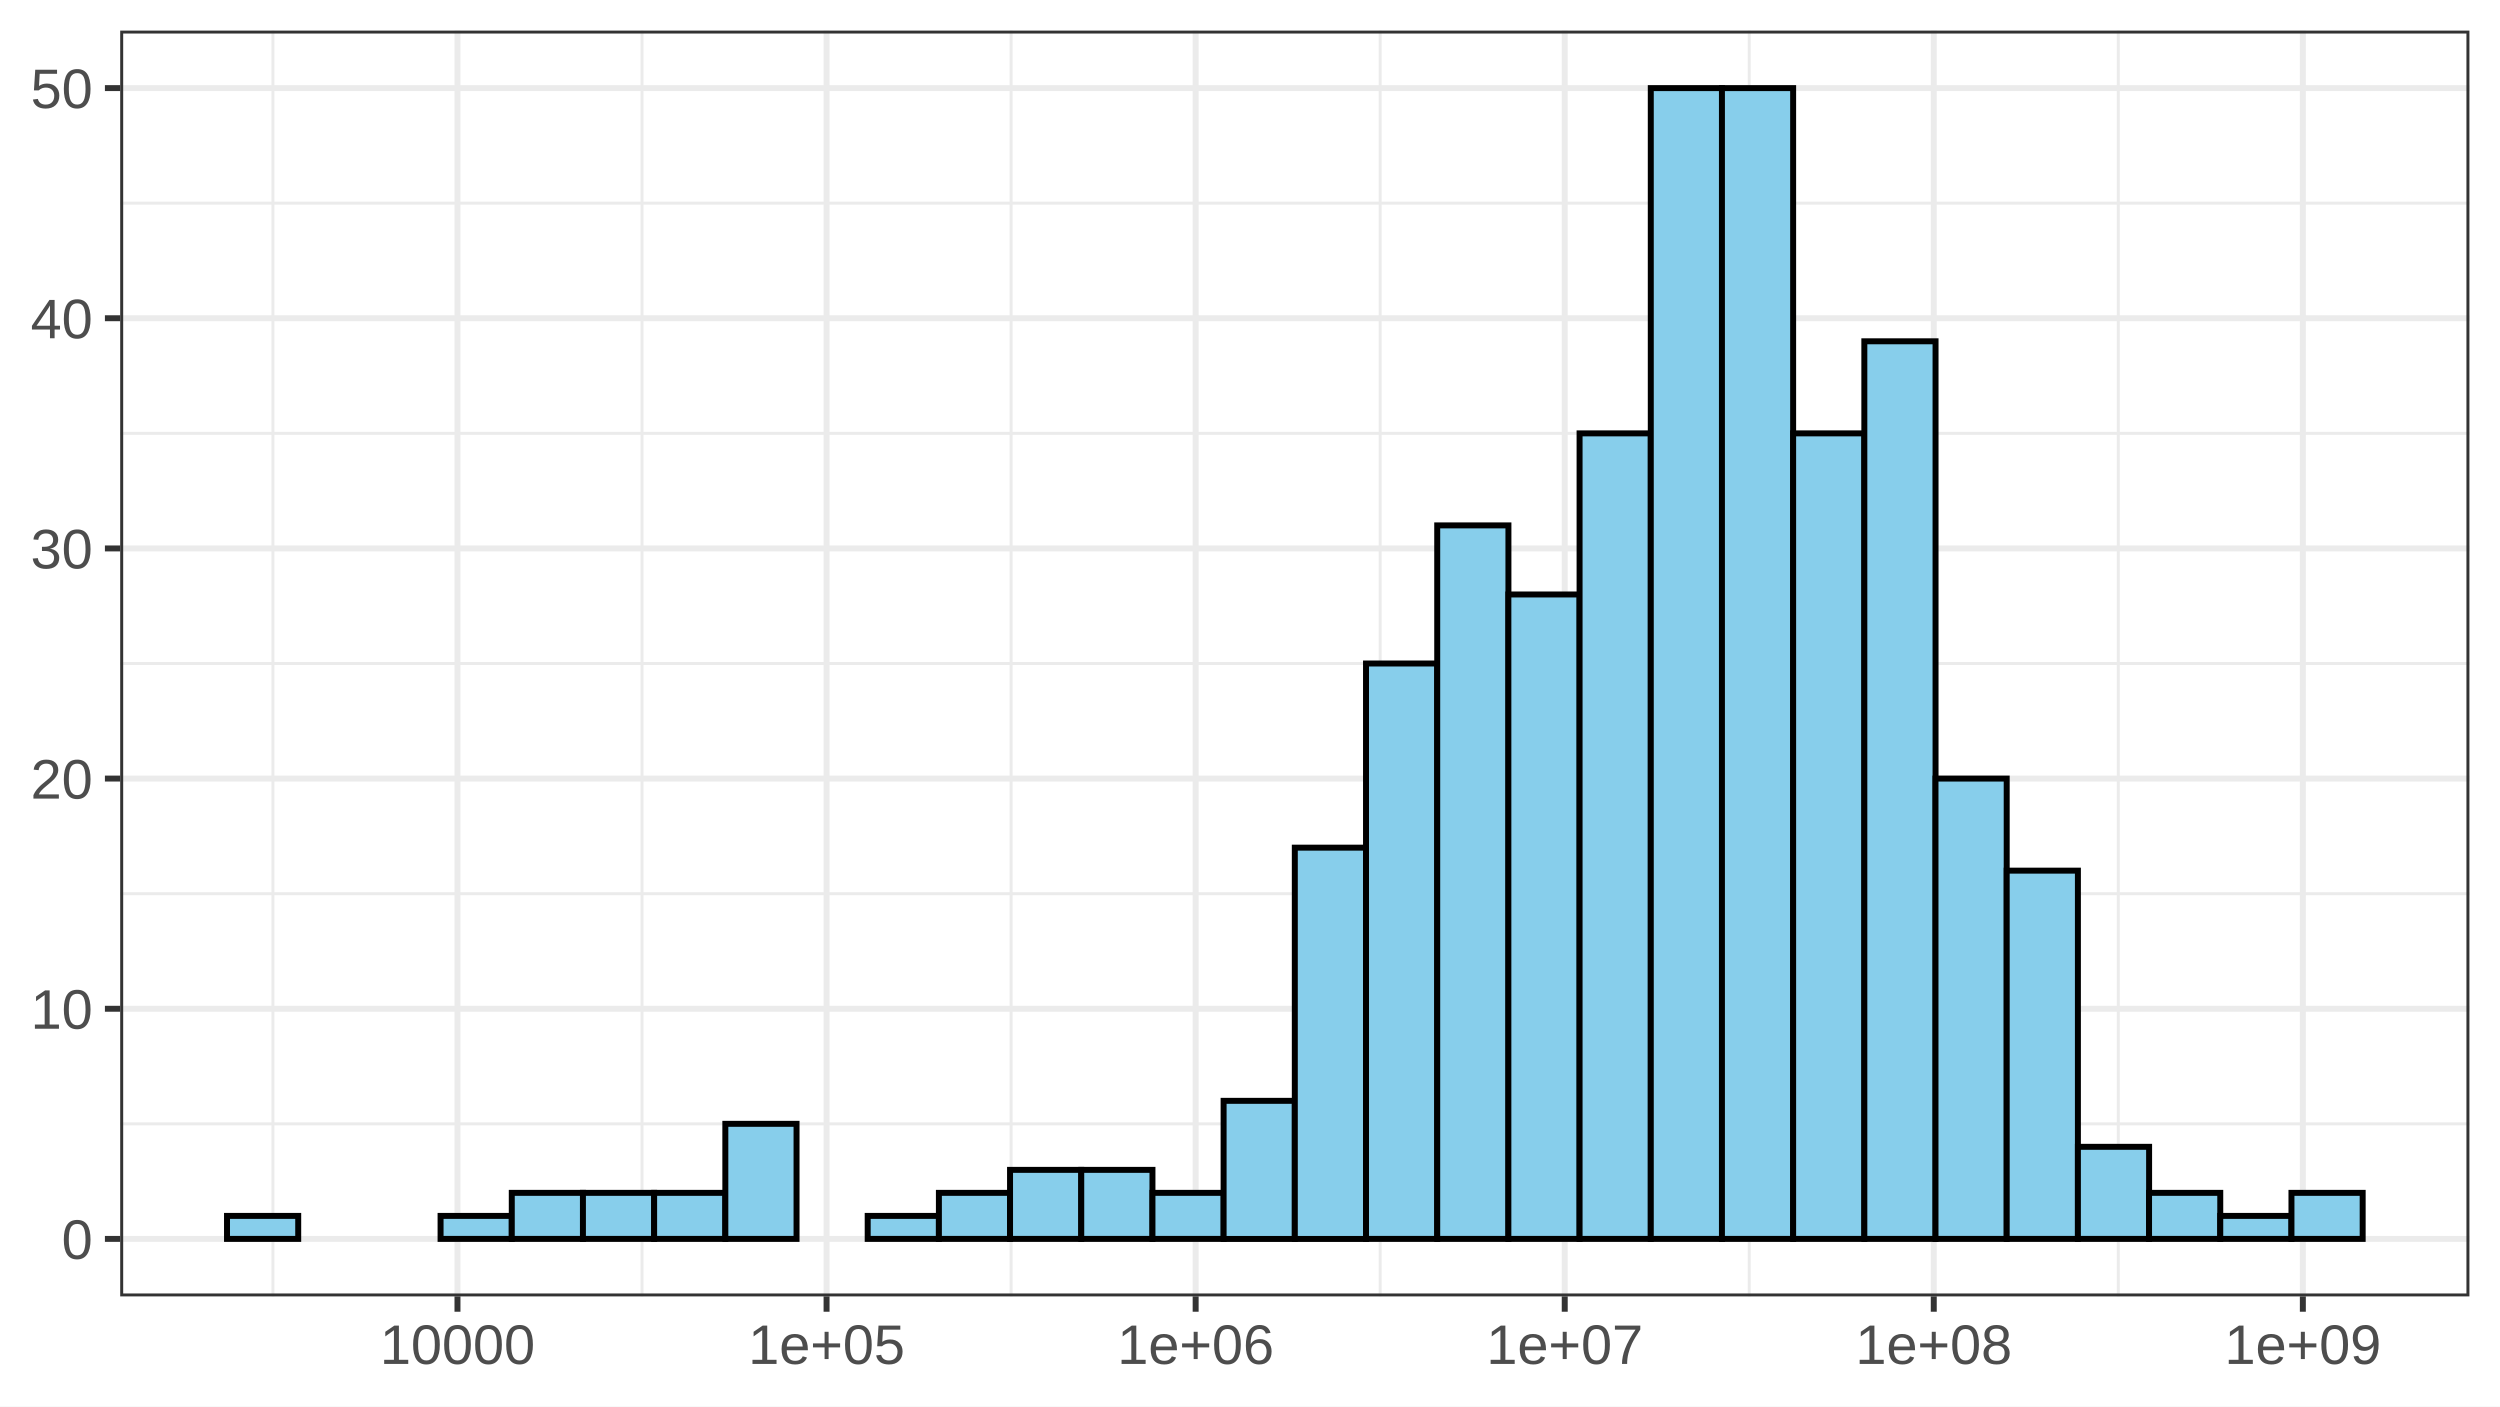
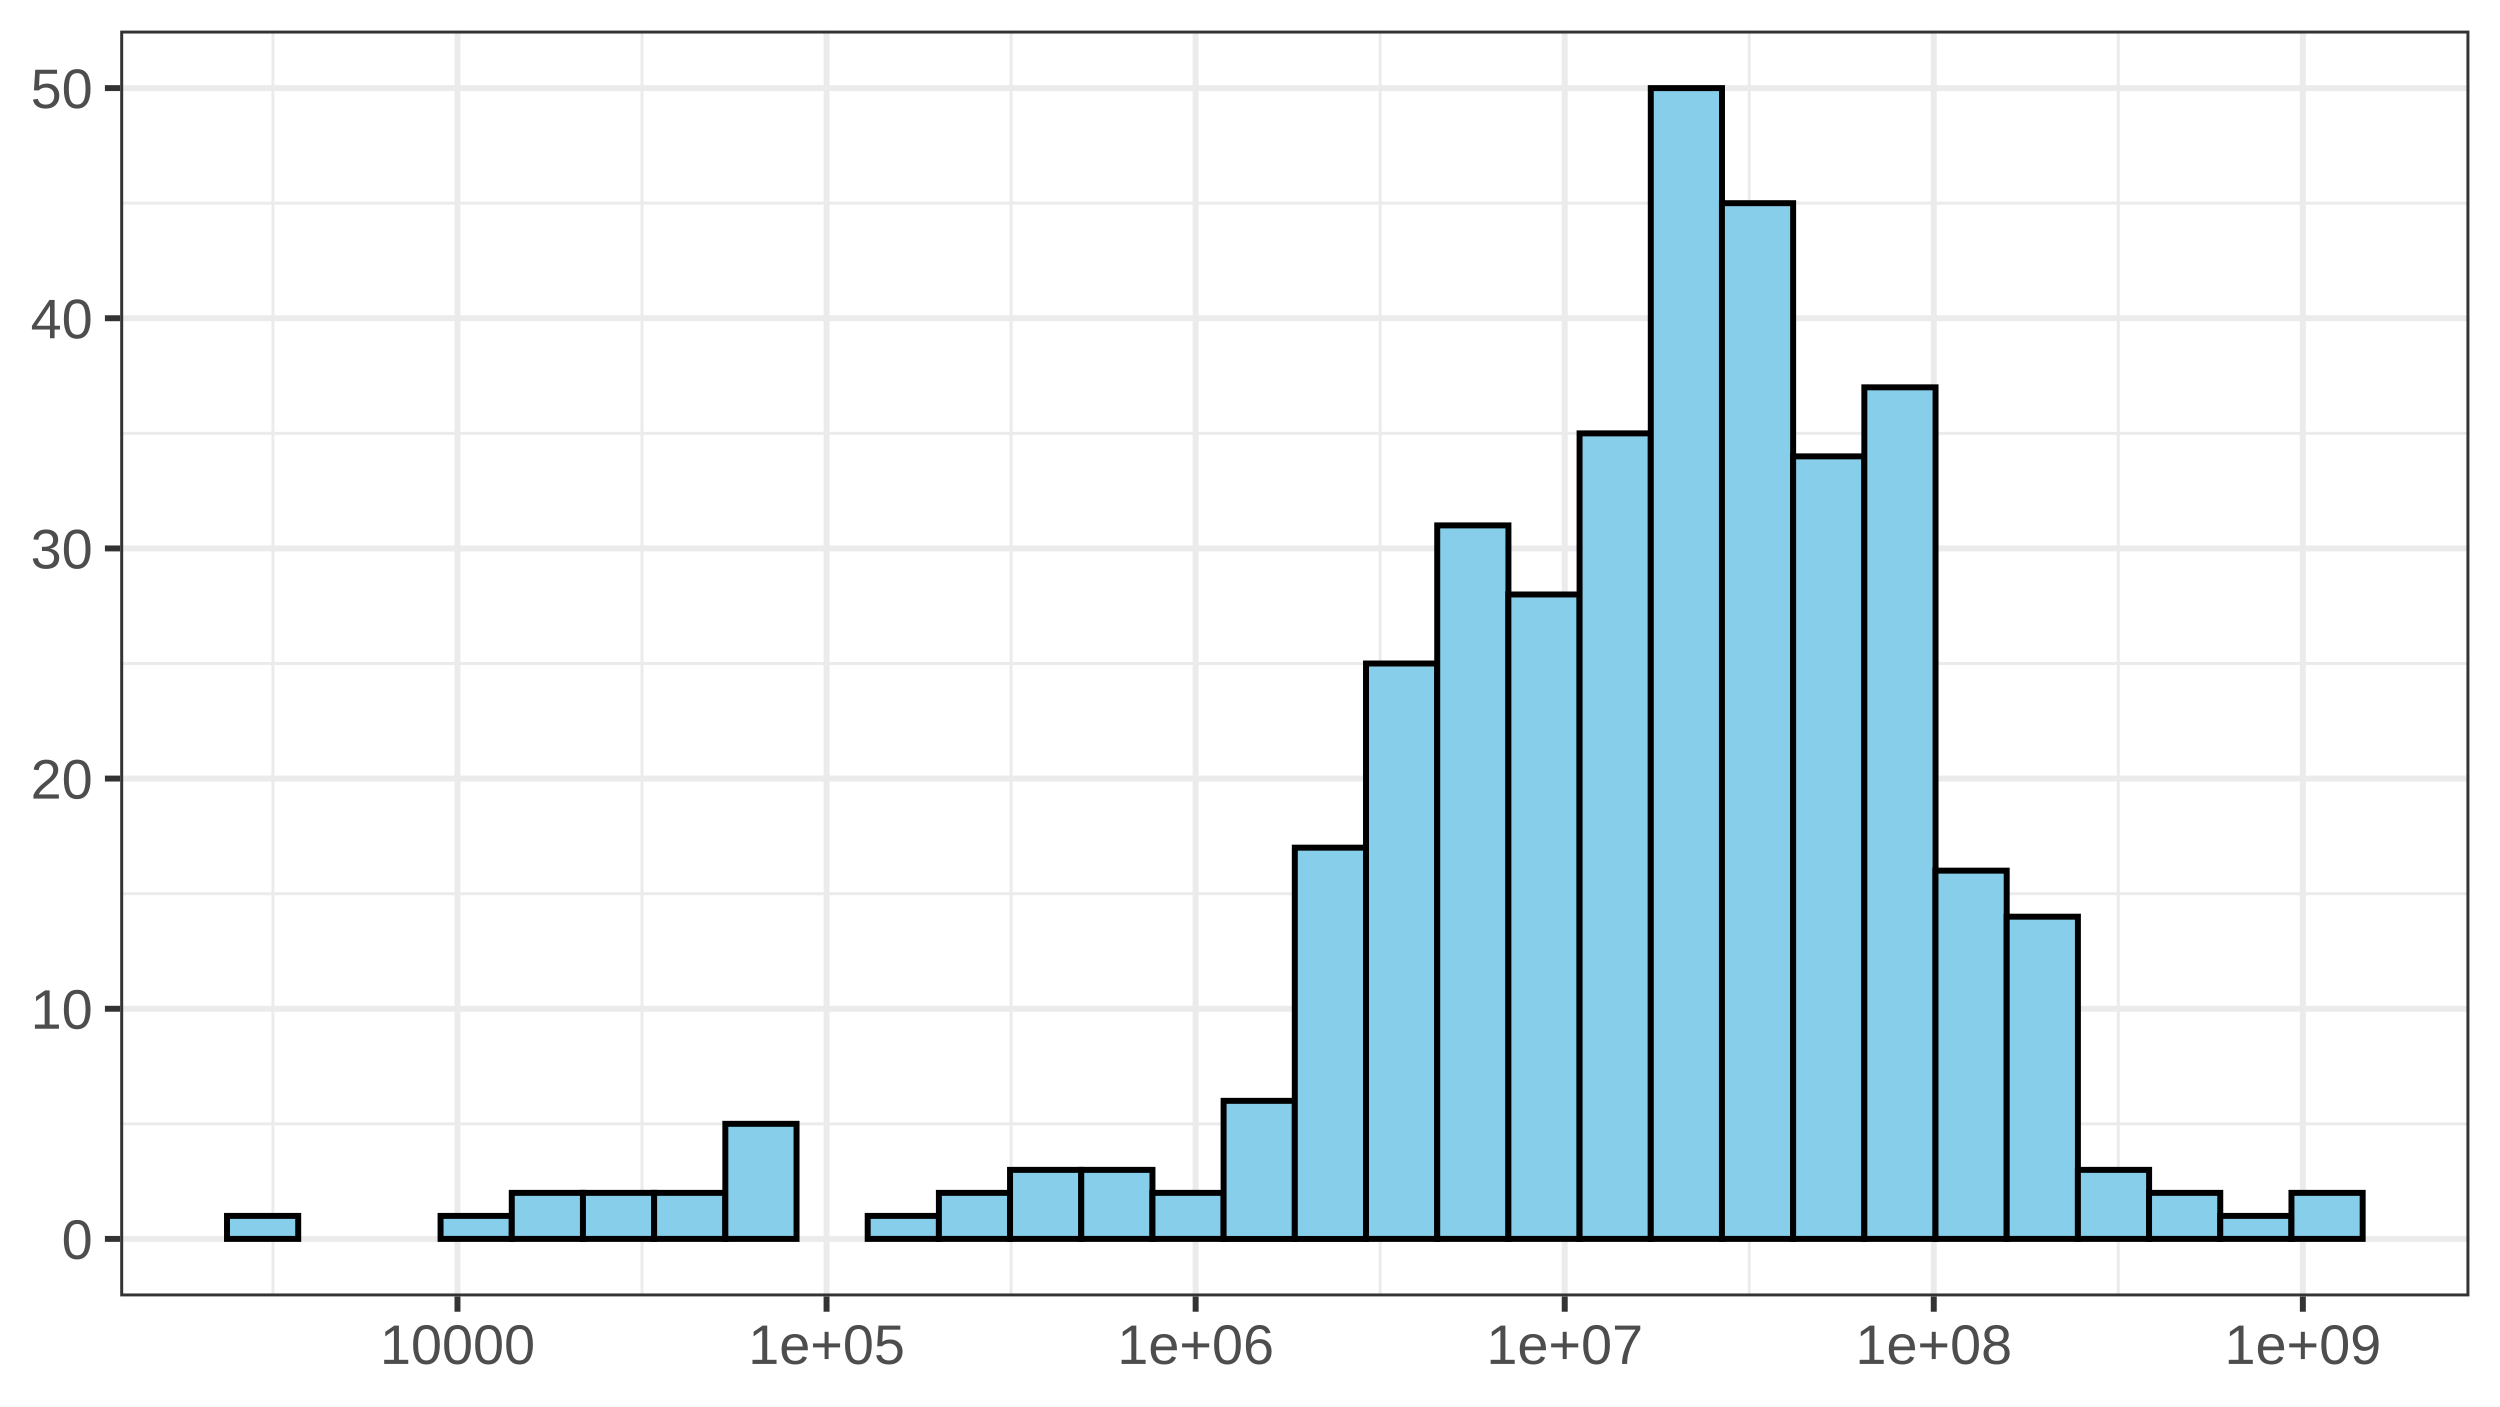
<svg xmlns="http://www.w3.org/2000/svg" class="svglite" width="448.00pt" height="252.00pt" viewBox="0 0 448.00 252.00">
  <defs>
    <style type="text/css">
    .svglite line, .svglite polyline, .svglite polygon, .svglite path, .svglite rect, .svglite circle {
      fill: none;
      stroke: #000000;
      stroke-linecap: round;
      stroke-linejoin: round;
      stroke-miterlimit: 10.00;
    }
    .svglite text {
      white-space: pre;
    }
  </style>
  </defs>
  <rect width="100%" height="100%" style="stroke: none; fill: #FFFFFF;" />
  <defs>
    <clipPath id="cpMC4wMHw0NDguMDB8MC4wMHwyNTIuMDA=">
      <rect x="0.00" y="0.00" width="448.00" height="252.00" />
    </clipPath>
  </defs>
  <g clip-path="url(#cpMC4wMHw0NDguMDB8MC4wMHwyNTIuMDA=)">
    <rect x="0" y="0.00" width="448.00" height="252.00" style="stroke-width: 1.07; stroke: #FFFFFF; fill: #FFFFFF;" />
  </g>
  <defs>
    <clipPath id="cpMjEuNTR8NDQyLjUyfDUuNDh8MjMyLjMy">
      <rect x="21.54" y="5.48" width="420.98" height="226.84" />
    </clipPath>
  </defs>
  <g clip-path="url(#cpMjEuNTR8NDQyLjUyfDUuNDh8MjMyLjMy)">
    <rect x="21.54" y="5.48" width="420.98" height="226.84" style="stroke-width: 1.07; stroke: none; fill: #FFFFFF;" />
    <polyline points="21.54,201.39 442.52,201.39 " style="stroke-width: 0.53; stroke: #EBEBEB; stroke-linecap: butt;" />
    <polyline points="21.54,160.15 442.52,160.15 " style="stroke-width: 0.53; stroke: #EBEBEB; stroke-linecap: butt;" />
    <polyline points="21.54,118.90 442.52,118.90 " style="stroke-width: 0.53; stroke: #EBEBEB; stroke-linecap: butt;" />
    <polyline points="21.54,77.66 442.52,77.66 " style="stroke-width: 0.53; stroke: #EBEBEB; stroke-linecap: butt;" />
    <polyline points="21.54,36.41 442.52,36.41 " style="stroke-width: 0.53; stroke: #EBEBEB; stroke-linecap: butt;" />
    <polyline points="48.91,232.32 48.91,5.48 " style="stroke-width: 0.53; stroke: #EBEBEB; stroke-linecap: butt;" />
    <polyline points="115.05,232.32 115.05,5.48 " style="stroke-width: 0.53; stroke: #EBEBEB; stroke-linecap: butt;" />
    <polyline points="181.19,232.32 181.19,5.48 " style="stroke-width: 0.53; stroke: #EBEBEB; stroke-linecap: butt;" />
    <polyline points="247.33,232.32 247.33,5.48 " style="stroke-width: 0.53; stroke: #EBEBEB; stroke-linecap: butt;" />
    <polyline points="313.46,232.32 313.46,5.48 " style="stroke-width: 0.53; stroke: #EBEBEB; stroke-linecap: butt;" />
    <polyline points="379.60,232.32 379.60,5.48 " style="stroke-width: 0.53; stroke: #EBEBEB; stroke-linecap: butt;" />
    <polyline points="21.54,222.01 442.52,222.01 " style="stroke-width: 1.07; stroke: #EBEBEB; stroke-linecap: butt;" />
    <polyline points="21.54,180.77 442.52,180.77 " style="stroke-width: 1.07; stroke: #EBEBEB; stroke-linecap: butt;" />
    <polyline points="21.54,139.52 442.52,139.52 " style="stroke-width: 1.07; stroke: #EBEBEB; stroke-linecap: butt;" />
    <polyline points="21.54,98.28 442.52,98.28 " style="stroke-width: 1.07; stroke: #EBEBEB; stroke-linecap: butt;" />
    <polyline points="21.54,57.03 442.52,57.03 " style="stroke-width: 1.07; stroke: #EBEBEB; stroke-linecap: butt;" />
    <polyline points="21.54,15.79 442.52,15.79 " style="stroke-width: 1.07; stroke: #EBEBEB; stroke-linecap: butt;" />
    <polyline points="81.98,232.32 81.98,5.48 " style="stroke-width: 1.07; stroke: #EBEBEB; stroke-linecap: butt;" />
    <polyline points="148.12,232.32 148.12,5.48 " style="stroke-width: 1.07; stroke: #EBEBEB; stroke-linecap: butt;" />
    <polyline points="214.26,232.32 214.26,5.48 " style="stroke-width: 1.07; stroke: #EBEBEB; stroke-linecap: butt;" />
    <polyline points="280.40,232.32 280.40,5.48 " style="stroke-width: 1.07; stroke: #EBEBEB; stroke-linecap: butt;" />
    <polyline points="346.53,232.32 346.53,5.48 " style="stroke-width: 1.07; stroke: #EBEBEB; stroke-linecap: butt;" />
    <polyline points="412.67,232.32 412.67,5.48 " style="stroke-width: 1.07; stroke: #EBEBEB; stroke-linecap: butt;" />
    <rect x="40.68" y="217.89" width="12.76" height="4.12" style="stroke-width: 1.07; stroke-linecap: butt; stroke-linejoin: miter; fill: #87CEEB;" />
    <rect x="53.43" y="222.01" width="12.76" height="0.00" style="stroke-width: 1.07; stroke-linecap: butt; stroke-linejoin: miter; fill: #87CEEB;" />
    <rect x="66.19" y="222.01" width="12.76" height="0.00" style="stroke-width: 1.07; stroke-linecap: butt; stroke-linejoin: miter; fill: #87CEEB;" />
    <rect x="78.95" y="217.89" width="12.76" height="4.12" style="stroke-width: 1.07; stroke-linecap: butt; stroke-linejoin: miter; fill: #87CEEB;" />
    <rect x="91.71" y="213.76" width="12.76" height="8.25" style="stroke-width: 1.07; stroke-linecap: butt; stroke-linejoin: miter; fill: #87CEEB;" />
    <rect x="104.46" y="213.76" width="12.76" height="8.25" style="stroke-width: 1.07; stroke-linecap: butt; stroke-linejoin: miter; fill: #87CEEB;" />
    <rect x="117.22" y="213.76" width="12.76" height="8.25" style="stroke-width: 1.07; stroke-linecap: butt; stroke-linejoin: miter; fill: #87CEEB;" />
    <rect x="129.98" y="201.39" width="12.76" height="20.62" style="stroke-width: 1.07; stroke-linecap: butt; stroke-linejoin: miter; fill: #87CEEB;" />
    <rect x="142.73" y="222.01" width="12.76" height="0.00" style="stroke-width: 1.07; stroke-linecap: butt; stroke-linejoin: miter; fill: #87CEEB;" />
    <rect x="155.49" y="217.89" width="12.76" height="4.12" style="stroke-width: 1.07; stroke-linecap: butt; stroke-linejoin: miter; fill: #87CEEB;" />
    <rect x="168.25" y="213.76" width="12.76" height="8.25" style="stroke-width: 1.07; stroke-linecap: butt; stroke-linejoin: miter; fill: #87CEEB;" />
    <rect x="181.00" y="209.64" width="12.76" height="12.37" style="stroke-width: 1.07; stroke-linecap: butt; stroke-linejoin: miter; fill: #87CEEB;" />
    <rect x="193.76" y="209.64" width="12.76" height="12.37" style="stroke-width: 1.07; stroke-linecap: butt; stroke-linejoin: miter; fill: #87CEEB;" />
    <rect x="206.52" y="213.76" width="12.76" height="8.25" style="stroke-width: 1.07; stroke-linecap: butt; stroke-linejoin: miter; fill: #87CEEB;" />
    <rect x="219.27" y="197.27" width="12.76" height="24.75" style="stroke-width: 1.07; stroke-linecap: butt; stroke-linejoin: miter; fill: #87CEEB;" />
    <rect x="232.03" y="151.90" width="12.76" height="70.12" style="stroke-width: 1.07; stroke-linecap: butt; stroke-linejoin: miter; fill: #87CEEB;" />
    <rect x="244.79" y="118.90" width="12.76" height="103.11" style="stroke-width: 1.07; stroke-linecap: butt; stroke-linejoin: miter; fill: #87CEEB;" />
    <rect x="257.55" y="94.15" width="12.76" height="127.86" style="stroke-width: 1.07; stroke-linecap: butt; stroke-linejoin: miter; fill: #87CEEB;" />
    <rect x="270.30" y="106.53" width="12.76" height="115.48" style="stroke-width: 1.07; stroke-linecap: butt; stroke-linejoin: miter; fill: #87CEEB;" />
    <rect x="283.06" y="77.66" width="12.76" height="144.35" style="stroke-width: 1.07; stroke-linecap: butt; stroke-linejoin: miter; fill: #87CEEB;" />
    <rect x="295.82" y="15.79" width="12.76" height="206.22" style="stroke-width: 1.07; stroke-linecap: butt; stroke-linejoin: miter; fill: #87CEEB;" />
-     <rect x="308.57" y="15.79" width="12.76" height="206.22" style="stroke-width: 1.07; stroke-linecap: butt; stroke-linejoin: miter; fill: #87CEEB;" />
-     <rect x="321.33" y="77.66" width="12.76" height="144.35" style="stroke-width: 1.07; stroke-linecap: butt; stroke-linejoin: miter; fill: #87CEEB;" />
-     <rect x="334.09" y="61.16" width="12.76" height="160.85" style="stroke-width: 1.07; stroke-linecap: butt; stroke-linejoin: miter; fill: #87CEEB;" />
-     <rect x="346.84" y="139.52" width="12.76" height="82.49" style="stroke-width: 1.07; stroke-linecap: butt; stroke-linejoin: miter; fill: #87CEEB;" />
-     <rect x="359.60" y="156.02" width="12.76" height="65.99" style="stroke-width: 1.07; stroke-linecap: butt; stroke-linejoin: miter; fill: #87CEEB;" />
-     <rect x="372.36" y="205.51" width="12.76" height="16.50" style="stroke-width: 1.07; stroke-linecap: butt; stroke-linejoin: miter; fill: #87CEEB;" />
+     <rect x="308.57" y="36.41" width="12.76" height="185.60" style="stroke-width: 1.07; stroke-linecap: butt; stroke-linejoin: miter; fill: #87CEEB;" />
+     <rect x="321.33" y="81.78" width="12.76" height="140.23" style="stroke-width: 1.07; stroke-linecap: butt; stroke-linejoin: miter; fill: #87CEEB;" />
+     <rect x="334.09" y="69.41" width="12.76" height="152.60" style="stroke-width: 1.07; stroke-linecap: butt; stroke-linejoin: miter; fill: #87CEEB;" />
+     <rect x="346.84" y="156.02" width="12.76" height="65.99" style="stroke-width: 1.07; stroke-linecap: butt; stroke-linejoin: miter; fill: #87CEEB;" />
+     <rect x="359.60" y="164.27" width="12.76" height="57.74" style="stroke-width: 1.07; stroke-linecap: butt; stroke-linejoin: miter; fill: #87CEEB;" />
+     <rect x="372.36" y="209.64" width="12.76" height="12.37" style="stroke-width: 1.07; stroke-linecap: butt; stroke-linejoin: miter; fill: #87CEEB;" />
    <rect x="385.11" y="213.76" width="12.76" height="8.25" style="stroke-width: 1.07; stroke-linecap: butt; stroke-linejoin: miter; fill: #87CEEB;" />
    <rect x="397.87" y="217.89" width="12.76" height="4.12" style="stroke-width: 1.07; stroke-linecap: butt; stroke-linejoin: miter; fill: #87CEEB;" />
    <rect x="410.63" y="213.76" width="12.76" height="8.25" style="stroke-width: 1.07; stroke-linecap: butt; stroke-linejoin: miter; fill: #87CEEB;" />
    <rect x="21.54" y="5.48" width="420.98" height="226.84" style="stroke-width: 1.07; stroke: #333333;" />
  </g>
  <g clip-path="url(#cpMC4wMHw0NDguMDB8MC4wMHwyNTIuMDA=)">
    <text x="16.61" y="225.59" text-anchor="end" style="font-size: 10.00px;fill: #4D4D4D; font-family: &quot;Arial&quot;;" textLength="5.57px" lengthAdjust="spacingAndGlyphs">0</text>
    <text x="16.61" y="184.35" text-anchor="end" style="font-size: 10.00px;fill: #4D4D4D; font-family: &quot;Arial&quot;;" textLength="11.13px" lengthAdjust="spacingAndGlyphs">10</text>
    <text x="16.61" y="143.11" text-anchor="end" style="font-size: 10.00px;fill: #4D4D4D; font-family: &quot;Arial&quot;;" textLength="11.13px" lengthAdjust="spacingAndGlyphs">20</text>
    <text x="16.61" y="101.86" text-anchor="end" style="font-size: 10.00px;fill: #4D4D4D; font-family: &quot;Arial&quot;;" textLength="11.13px" lengthAdjust="spacingAndGlyphs">30</text>
    <text x="16.61" y="60.62" text-anchor="end" style="font-size: 10.00px;fill: #4D4D4D; font-family: &quot;Arial&quot;;" textLength="11.13px" lengthAdjust="spacingAndGlyphs">40</text>
    <text x="16.61" y="19.37" text-anchor="end" style="font-size: 10.00px;fill: #4D4D4D; font-family: &quot;Arial&quot;;" textLength="11.13px" lengthAdjust="spacingAndGlyphs">50</text>
    <polyline points="18.80,222.01 21.54,222.01 " style="stroke-width: 1.07; stroke: #333333; stroke-linecap: butt;" />
    <polyline points="18.80,180.77 21.54,180.77 " style="stroke-width: 1.07; stroke: #333333; stroke-linecap: butt;" />
    <polyline points="18.80,139.52 21.54,139.52 " style="stroke-width: 1.07; stroke: #333333; stroke-linecap: butt;" />
    <polyline points="18.80,98.28 21.54,98.28 " style="stroke-width: 1.07; stroke: #333333; stroke-linecap: butt;" />
    <polyline points="18.80,57.03 21.54,57.03 " style="stroke-width: 1.07; stroke: #333333; stroke-linecap: butt;" />
    <polyline points="18.80,15.79 21.54,15.79 " style="stroke-width: 1.07; stroke: #333333; stroke-linecap: butt;" />
    <polyline points="81.98,235.06 81.98,232.32 " style="stroke-width: 1.07; stroke: #333333; stroke-linecap: butt;" />
    <polyline points="148.12,235.06 148.12,232.32 " style="stroke-width: 1.07; stroke: #333333; stroke-linecap: butt;" />
    <polyline points="214.26,235.06 214.26,232.32 " style="stroke-width: 1.07; stroke: #333333; stroke-linecap: butt;" />
    <polyline points="280.40,235.06 280.40,232.32 " style="stroke-width: 1.07; stroke: #333333; stroke-linecap: butt;" />
    <polyline points="346.53,235.06 346.53,232.32 " style="stroke-width: 1.07; stroke: #333333; stroke-linecap: butt;" />
    <polyline points="412.67,235.06 412.67,232.32 " style="stroke-width: 1.07; stroke: #333333; stroke-linecap: butt;" />
    <text x="81.98" y="244.42" text-anchor="middle" style="font-size: 10.00px;fill: #4D4D4D; font-family: &quot;Arial&quot;;" textLength="27.83px" lengthAdjust="spacingAndGlyphs">10000</text>
    <text x="148.12" y="244.42" text-anchor="middle" style="font-size: 10.00px;fill: #4D4D4D; font-family: &quot;Arial&quot;;" textLength="28.10px" lengthAdjust="spacingAndGlyphs">1e+05</text>
    <text x="214.26" y="244.42" text-anchor="middle" style="font-size: 10.00px;fill: #4D4D4D; font-family: &quot;Arial&quot;;" textLength="28.10px" lengthAdjust="spacingAndGlyphs">1e+06</text>
    <text x="280.40" y="244.42" text-anchor="middle" style="font-size: 10.00px;fill: #4D4D4D; font-family: &quot;Arial&quot;;" textLength="28.10px" lengthAdjust="spacingAndGlyphs">1e+07</text>
    <text x="346.53" y="244.42" text-anchor="middle" style="font-size: 10.00px;fill: #4D4D4D; font-family: &quot;Arial&quot;;" textLength="28.10px" lengthAdjust="spacingAndGlyphs">1e+08</text>
    <text x="412.67" y="244.42" text-anchor="middle" style="font-size: 10.00px;fill: #4D4D4D; font-family: &quot;Arial&quot;;" textLength="28.10px" lengthAdjust="spacingAndGlyphs">1e+09</text>
  </g>
</svg>
